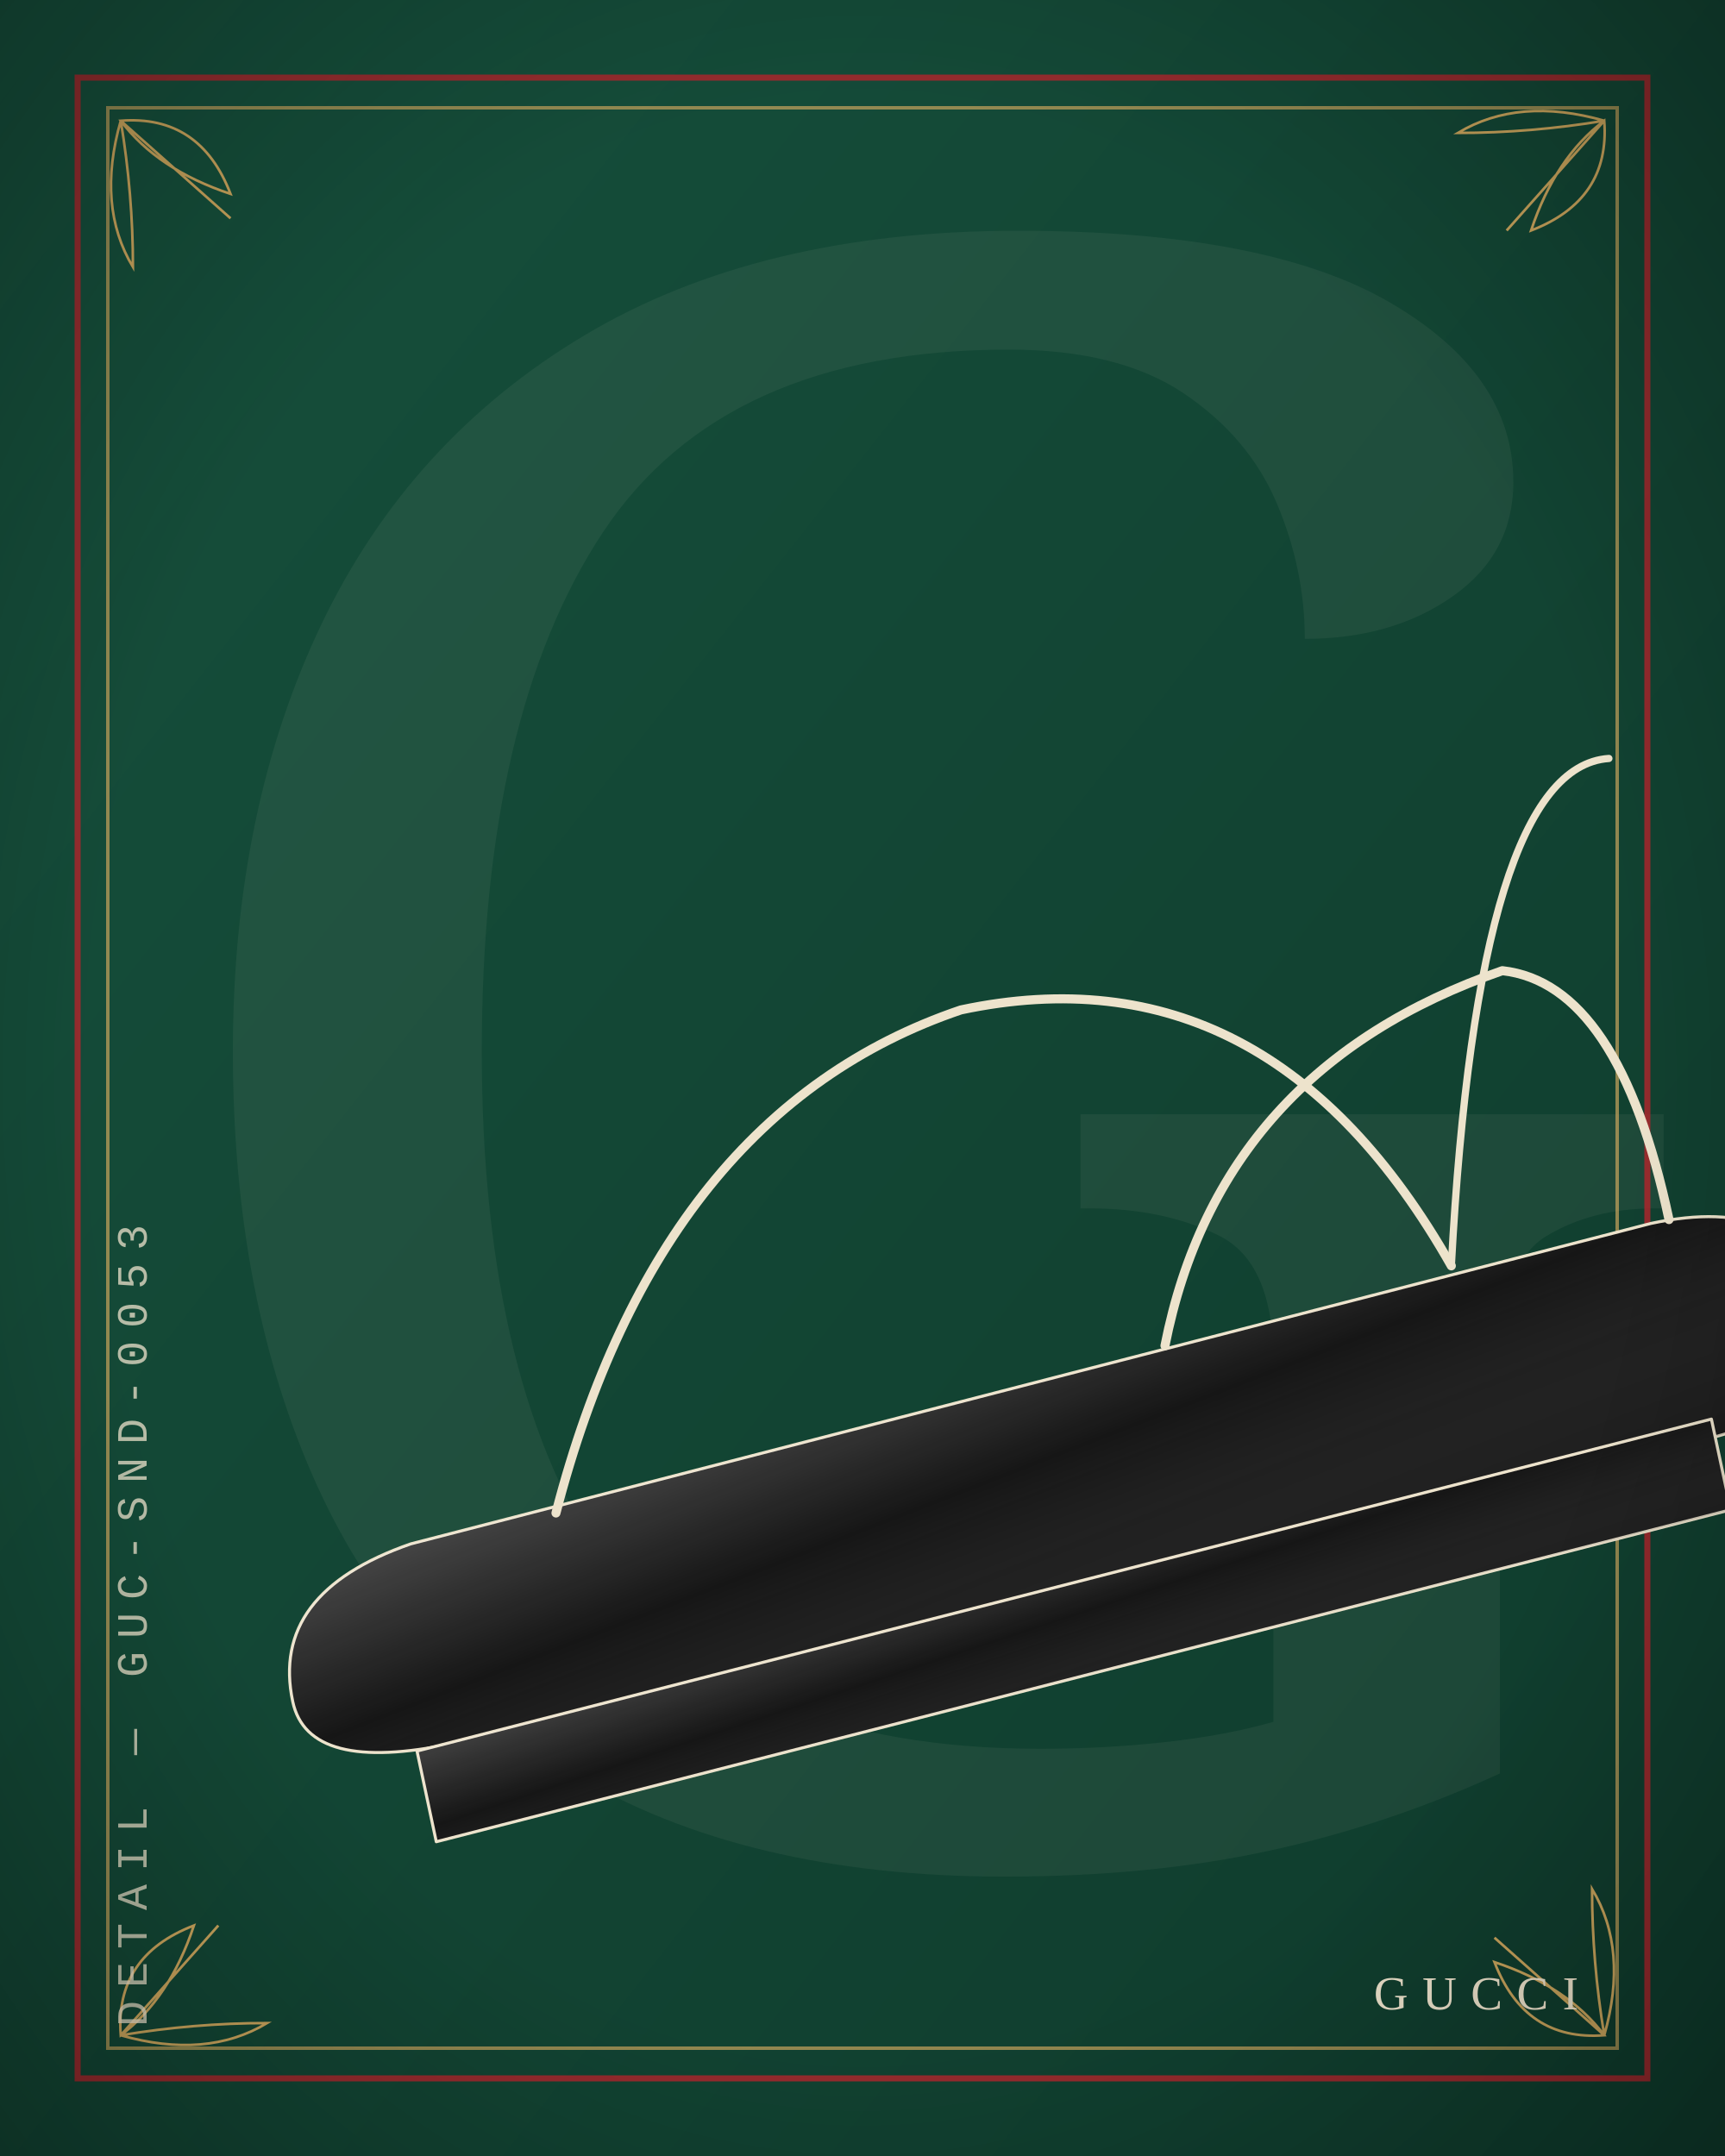
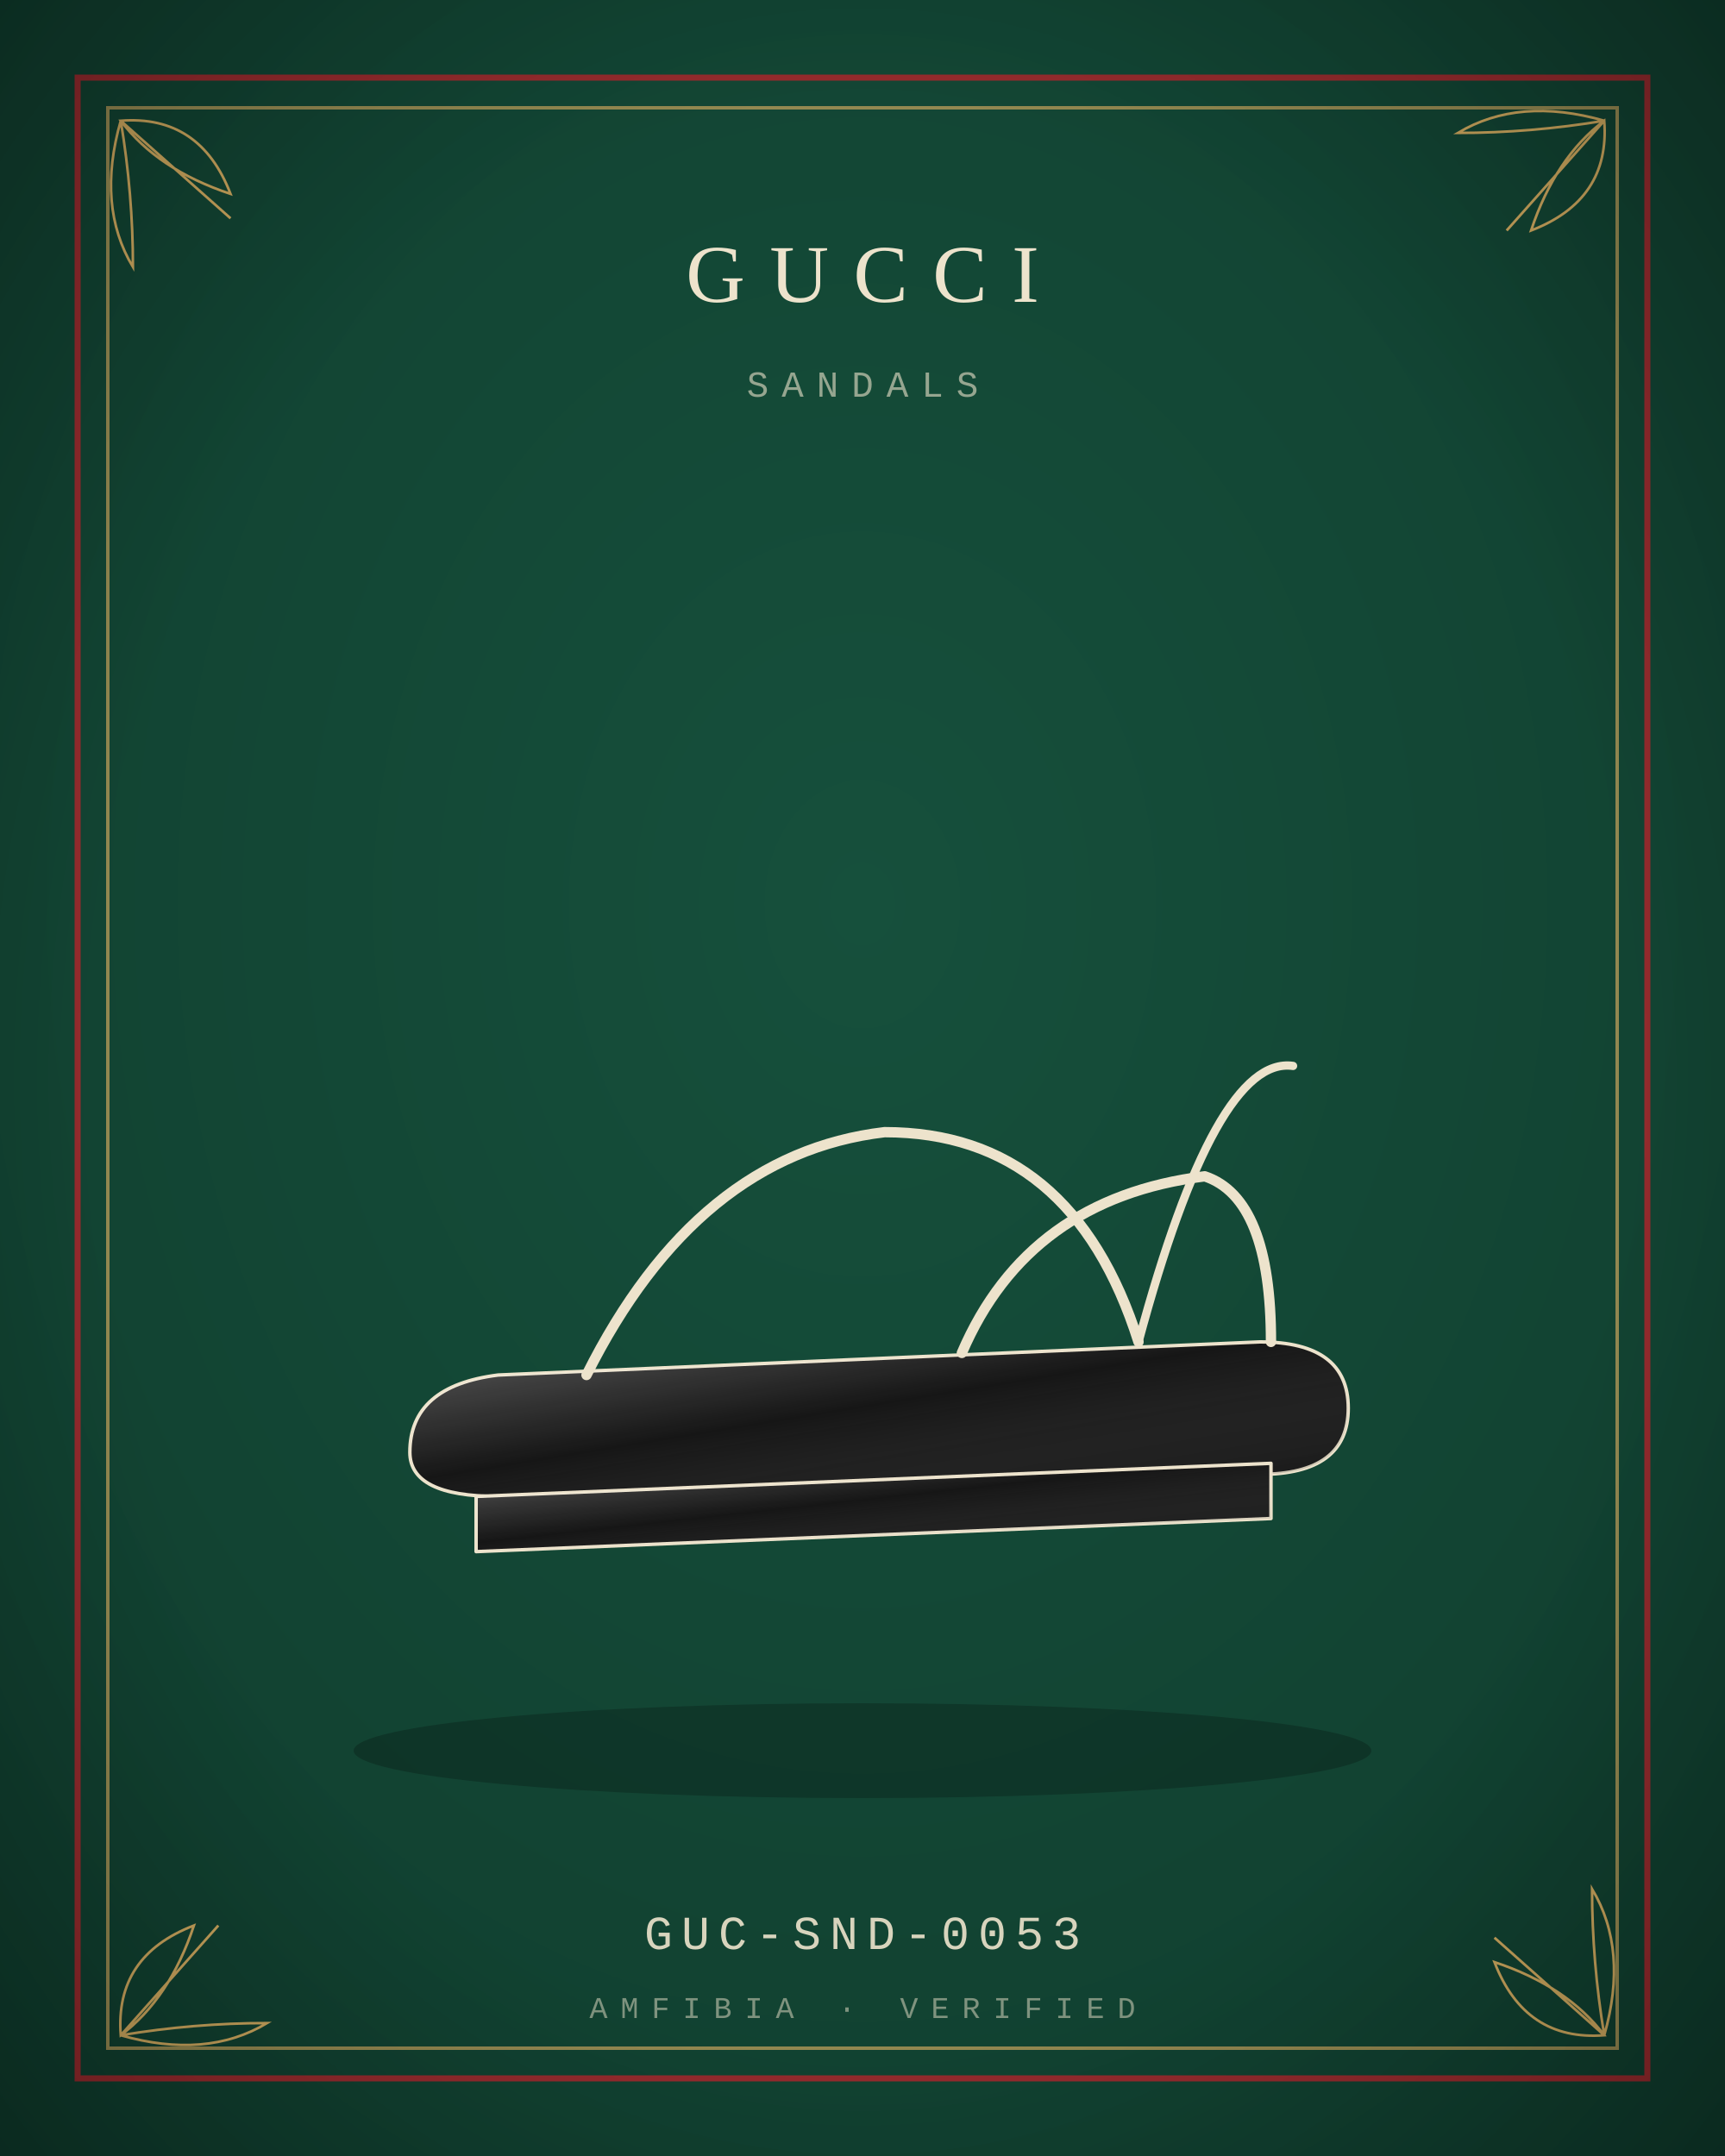
<svg xmlns="http://www.w3.org/2000/svg" viewBox="0 0 400 500" width="800" height="1000">
  <defs>
    <radialGradient id="bg" cx="50%" cy="42%" r="80%">
      <stop offset="0" stop-color="#16503C" />
      <stop offset="1" stop-color="#0F3B2C" />
    </radialGradient>
    <linearGradient id="bgd" x1="0" y1="0" x2="1" y2="1">
      <stop offset="0" stop-color="#16503C" />
      <stop offset="1" stop-color="#0F3B2C" />
    </linearGradient>
    <linearGradient id="sheen" x1="0" y1="0" x2="1" y2="1">
      <stop offset="0" stop-color="#fff" stop-opacity=".30" />
      <stop offset=".45" stop-color="#fff" stop-opacity="0" />
      <stop offset="1" stop-color="#000" stop-opacity=".22" />
    </linearGradient>
    <linearGradient id="multi" x1="0" y1="0" x2="1" y2="1">
      <stop offset="0" stop-color="#B3122E" />
      <stop offset=".35" stop-color="#C9A227" />
      <stop offset=".7" stop-color="#2F5D46" />
      <stop offset="1" stop-color="#3557A0" />
    </linearGradient>
    <radialGradient id="vig" cx="50%" cy="50%" r="75%">
      <stop offset=".6" stop-color="#000" stop-opacity="0" />
      <stop offset="1" stop-color="#000" stop-opacity=".35" />
    </radialGradient>
  </defs>
-   <rect width="400" height="500" fill="url(#bgd)" />
-   <text x="210" y="430" text-anchor="middle" font-family="Georgia, serif" font-size="520" fill="#EDE3CC" opacity="0.06">G</text>
+   <rect width="400" height="500" fill="url(#bg)" />
  <rect x="18" y="18" width="364" height="464" fill="none" stroke="#B5242C" stroke-width="1.4" opacity="0.8" />
  <rect x="25" y="25" width="350" height="450" fill="none" stroke="#C9A45C" stroke-width="0.8" opacity="0.7" />
  <path transform="translate(28 28) rotate(45) scale(1)" d="M0 0 Q12 -14 30 -6 Q14 2 0 0 Z M0 0 Q14 10 26 22 Q10 18 0 0 Z M0 0 L34 -2" fill="none" stroke="#C9A45C" stroke-width="1.2" vector-effect="non-scaling-stroke" />
  <path transform="translate(372 28) rotate(135) scale(1)" d="M0 0 Q12 -14 30 -6 Q14 2 0 0 Z M0 0 Q14 10 26 22 Q10 18 0 0 Z M0 0 L34 -2" fill="none" stroke="#C9A45C" stroke-width="1.2" vector-effect="non-scaling-stroke" />
  <path transform="translate(28 472) rotate(-45) scale(1)" d="M0 0 Q12 -14 30 -6 Q14 2 0 0 Z M0 0 Q14 10 26 22 Q10 18 0 0 Z M0 0 L34 -2" fill="none" stroke="#C9A45C" stroke-width="1.2" vector-effect="non-scaling-stroke" />
  <path transform="translate(372 472) rotate(-135) scale(1)" d="M0 0 Q12 -14 30 -6 Q14 2 0 0 Z M0 0 Q14 10 26 22 Q10 18 0 0 Z M0 0 L34 -2" fill="none" stroke="#C9A45C" stroke-width="1.2" vector-effect="non-scaling-stroke" />
-   <g transform="rotate(-12.0 200 250) translate(2 20) scale(2.15)">
-     <path d="M18 160 Q18 148 34 146 L172 140 Q188 140 188 152 Q188 164 172 164 L34 168 Q18 168 18 160 Z" fill="#161616" stroke="#EDE3CC" stroke-width="1.4" stroke-linejoin="round" stroke-linecap="round" vector-effect="non-scaling-stroke" />
+   <ellipse cx="200" cy="406" rx="118" ry="11" fill="#000" opacity="0.22" />
+   <g transform="translate(72 132) scale(1.28)">
+     <path d="M18 160 Q18 148 34 146 L172 140 Q188 140 188 152 Q188 164 172 164 L34 168 Q18 168 18 160 Z" fill="#161616" stroke="#EDE3CC" stroke-width="1.6" stroke-linejoin="round" stroke-linecap="round" vector-effect="non-scaling-stroke" />
    <path d="M18 160 Q18 148 34 146 L172 140 Q188 140 188 152 Q188 164 172 164 L34 168 Q18 168 18 160 Z" fill="url(#sheen)" stroke="none" />
-     <path d="M50 146 Q70 106 104 102 Q138 102 150 140" fill="none" stroke="#EDE3CC" stroke-width="4.2" stroke-linejoin="round" stroke-linecap="round" vector-effect="non-scaling-stroke" />
-     <path d="M118 142 Q130 114 162 110 Q174 114 174 140" fill="none" stroke="#EDE3CC" stroke-width="4.2" stroke-linejoin="round" stroke-linecap="round" vector-effect="non-scaling-stroke" />
-     <path d="M150 140 Q164 88 178 90" fill="none" stroke="#EDE3CC" stroke-width="3.36" stroke-linejoin="round" stroke-linecap="round" vector-effect="non-scaling-stroke" />
-     <path d="M30 168 L174 162 L174 172 L30 178 Z" fill="#161616" stroke="#EDE3CC" stroke-width="1.4" stroke-linejoin="round" stroke-linecap="round" vector-effect="non-scaling-stroke" />
+     <path d="M50 146 Q70 106 104 102 Q138 102 150 140" fill="none" stroke="#EDE3CC" stroke-width="4.8" stroke-linejoin="round" stroke-linecap="round" vector-effect="non-scaling-stroke" />
+     <path d="M118 142 Q130 114 162 110 Q174 114 174 140" fill="none" stroke="#EDE3CC" stroke-width="4.8" stroke-linejoin="round" stroke-linecap="round" vector-effect="non-scaling-stroke" />
+     <path d="M150 140 Q164 88 178 90" fill="none" stroke="#EDE3CC" stroke-width="3.84" stroke-linejoin="round" stroke-linecap="round" vector-effect="non-scaling-stroke" />
+     <path d="M30 168 L174 162 L174 172 L30 178 Z" fill="#161616" stroke="#EDE3CC" stroke-width="1.6" stroke-linejoin="round" stroke-linecap="round" vector-effect="non-scaling-stroke" />
    <path d="M30 168 L174 162 L174 172 L30 178 Z" fill="url(#sheen)" stroke="none" />
  </g>
-   <g transform="translate(34 470) rotate(-90)">
-     <text x="0" y="0" text-anchor="start" font-family="'Courier New', Courier, monospace" font-size="10" letter-spacing="3" fill="#EDE3CC" opacity="0.75">DETAIL — GUC-SND-0053</text>
+   <g>
+     <text x="200" y="70" text-anchor="middle" font-size="19" fill="#EDE3CC" font-family="Georgia, 'Times New Roman', serif" font-weight="400" letter-spacing="5.7">GUCCI</text>
  </g>
-   <g>
-     <text x="366" y="466" text-anchor="end" font-size="11" fill="#EDE3CC" font-family="Georgia, 'Times New Roman', serif" font-weight="400" letter-spacing="3.3">GUCCI</text>
-   </g>
+   <text x="200" y="92" text-anchor="middle" font-family="'Courier New', Courier, monospace" font-size="8.5" letter-spacing="3" fill="#EDE3CC" opacity="0.6">SANDALS</text>
+   <text x="200" y="452" text-anchor="middle" font-family="'Courier New', Courier, monospace" font-size="11" letter-spacing="2" fill="#EDE3CC" opacity="0.9">GUC-SND-0053</text>
+   <text x="200" y="468" text-anchor="middle" font-family="'Courier New', Courier, monospace" font-size="7" letter-spacing="3" fill="#EDE3CC" opacity="0.5">AMFIBIA · VERIFIED</text>
  <rect width="400" height="500" fill="url(#vig)" />
</svg>
